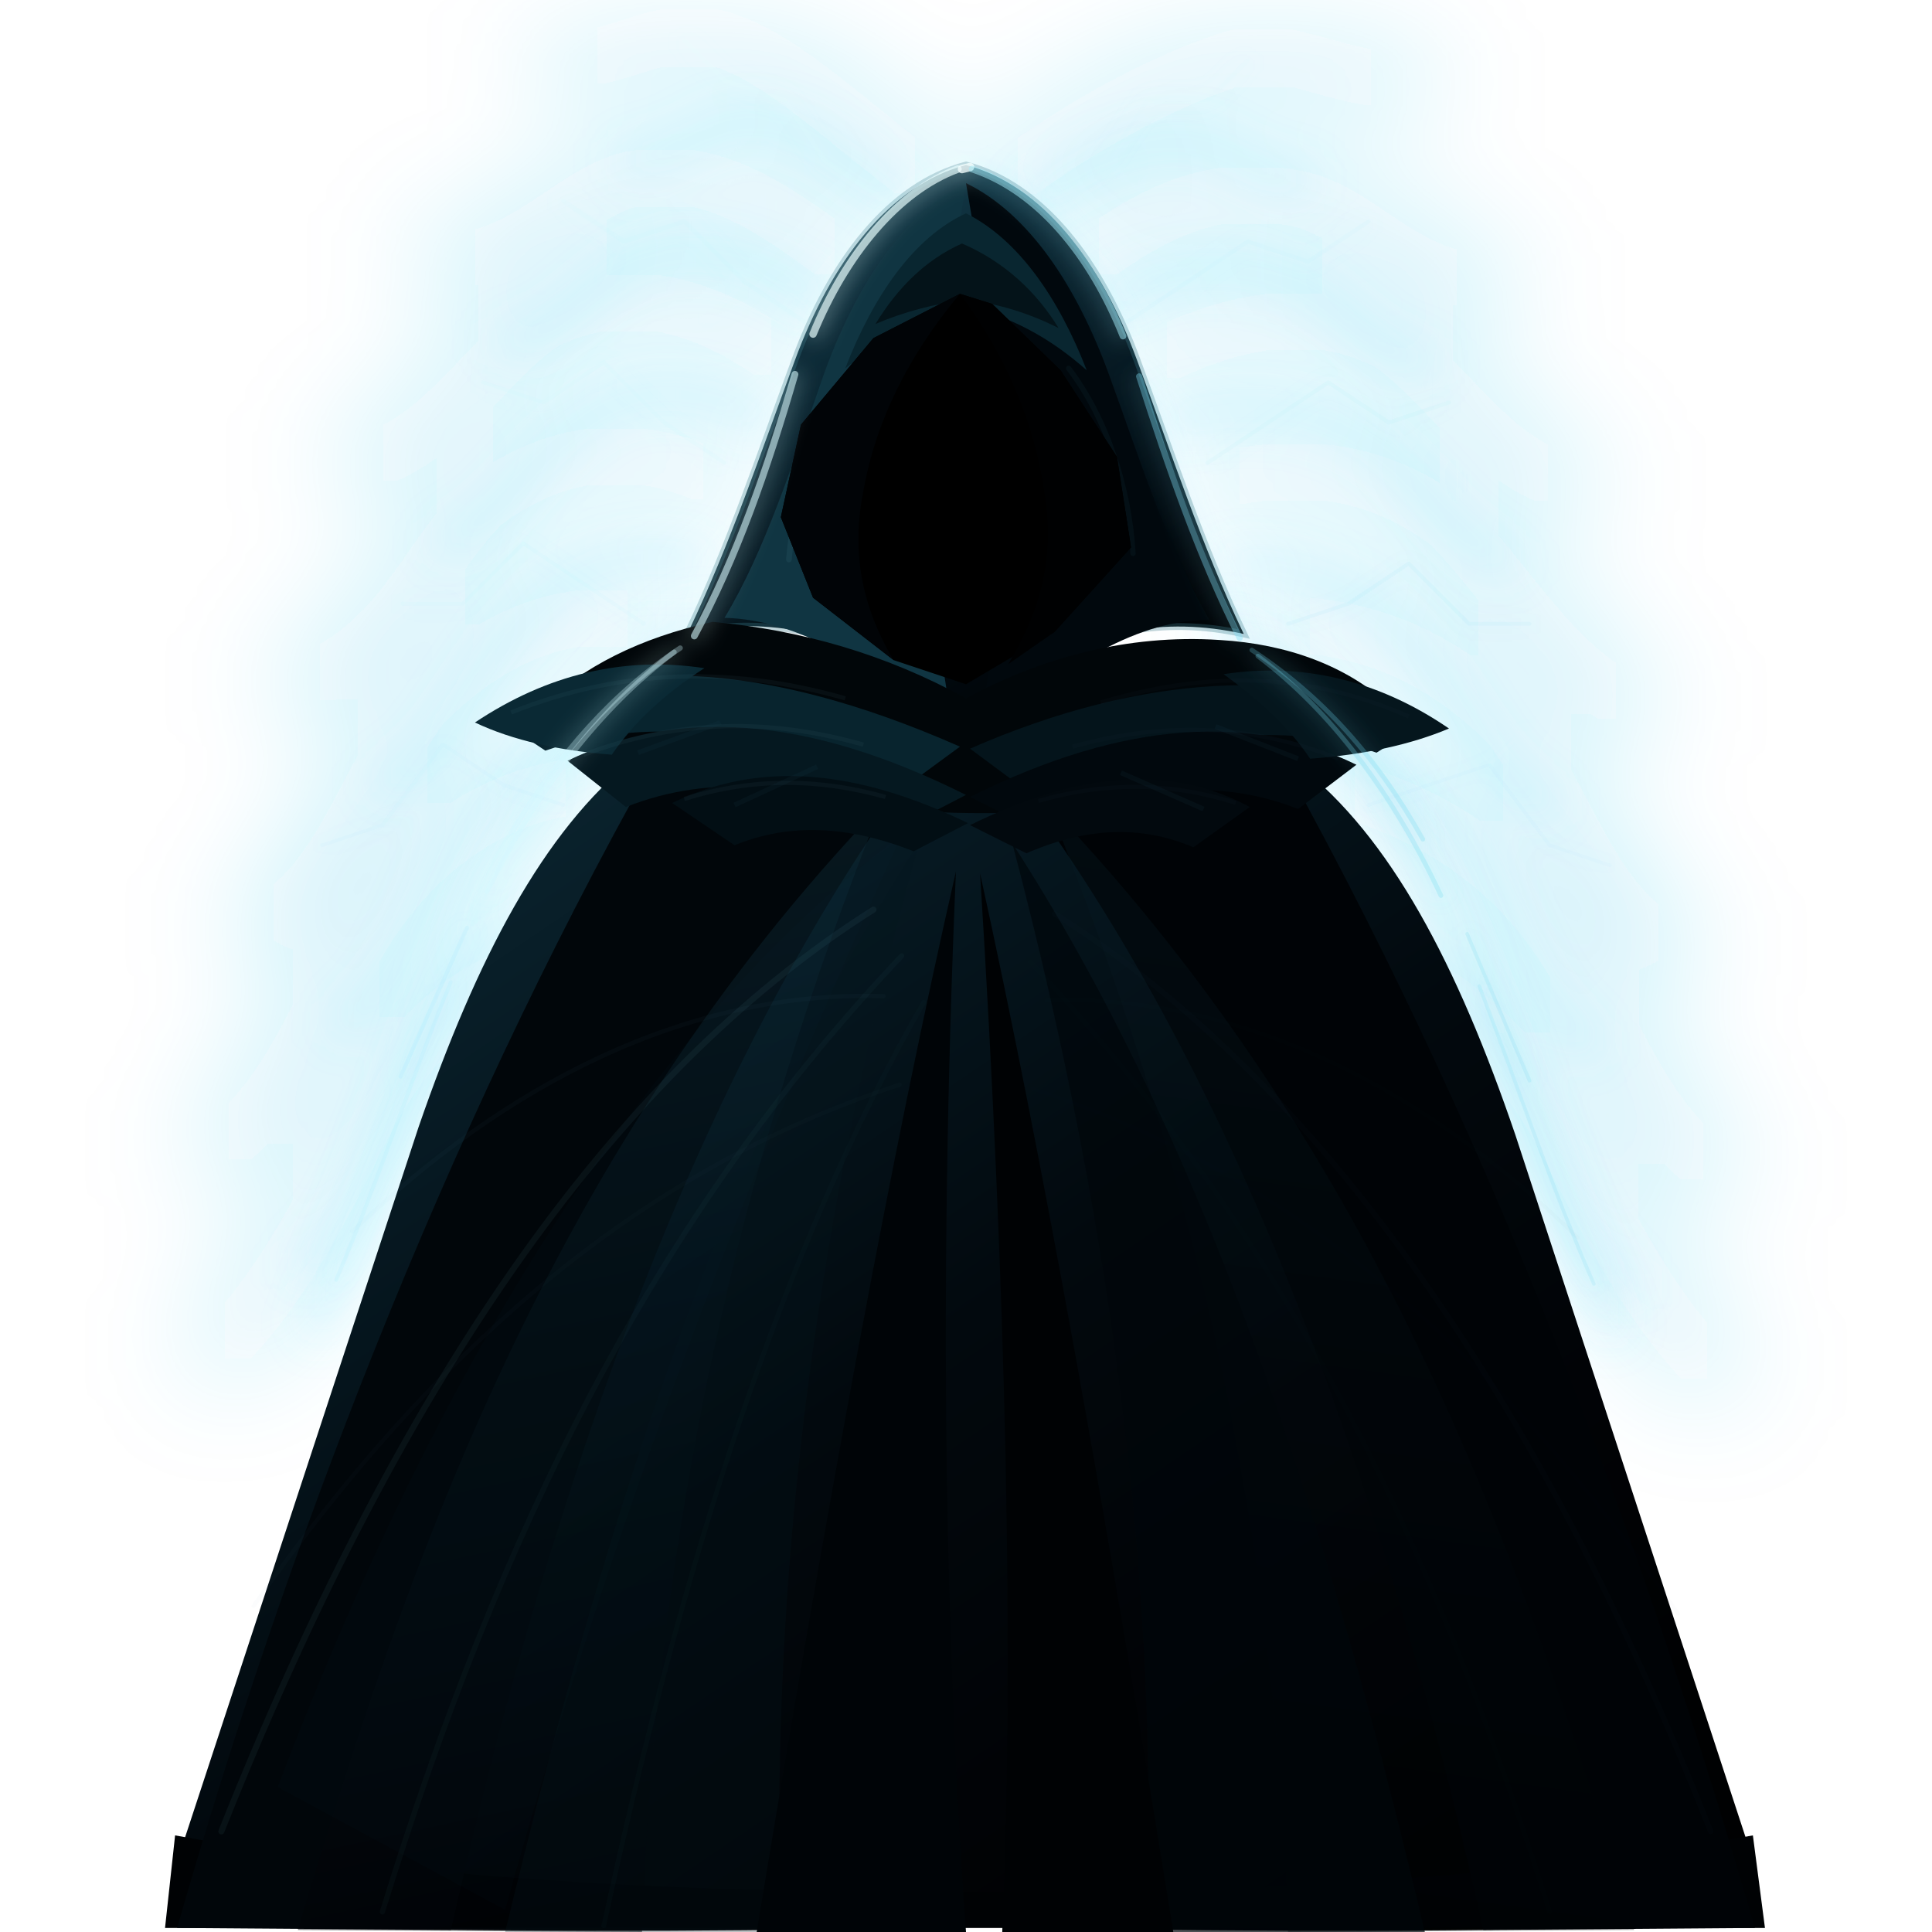
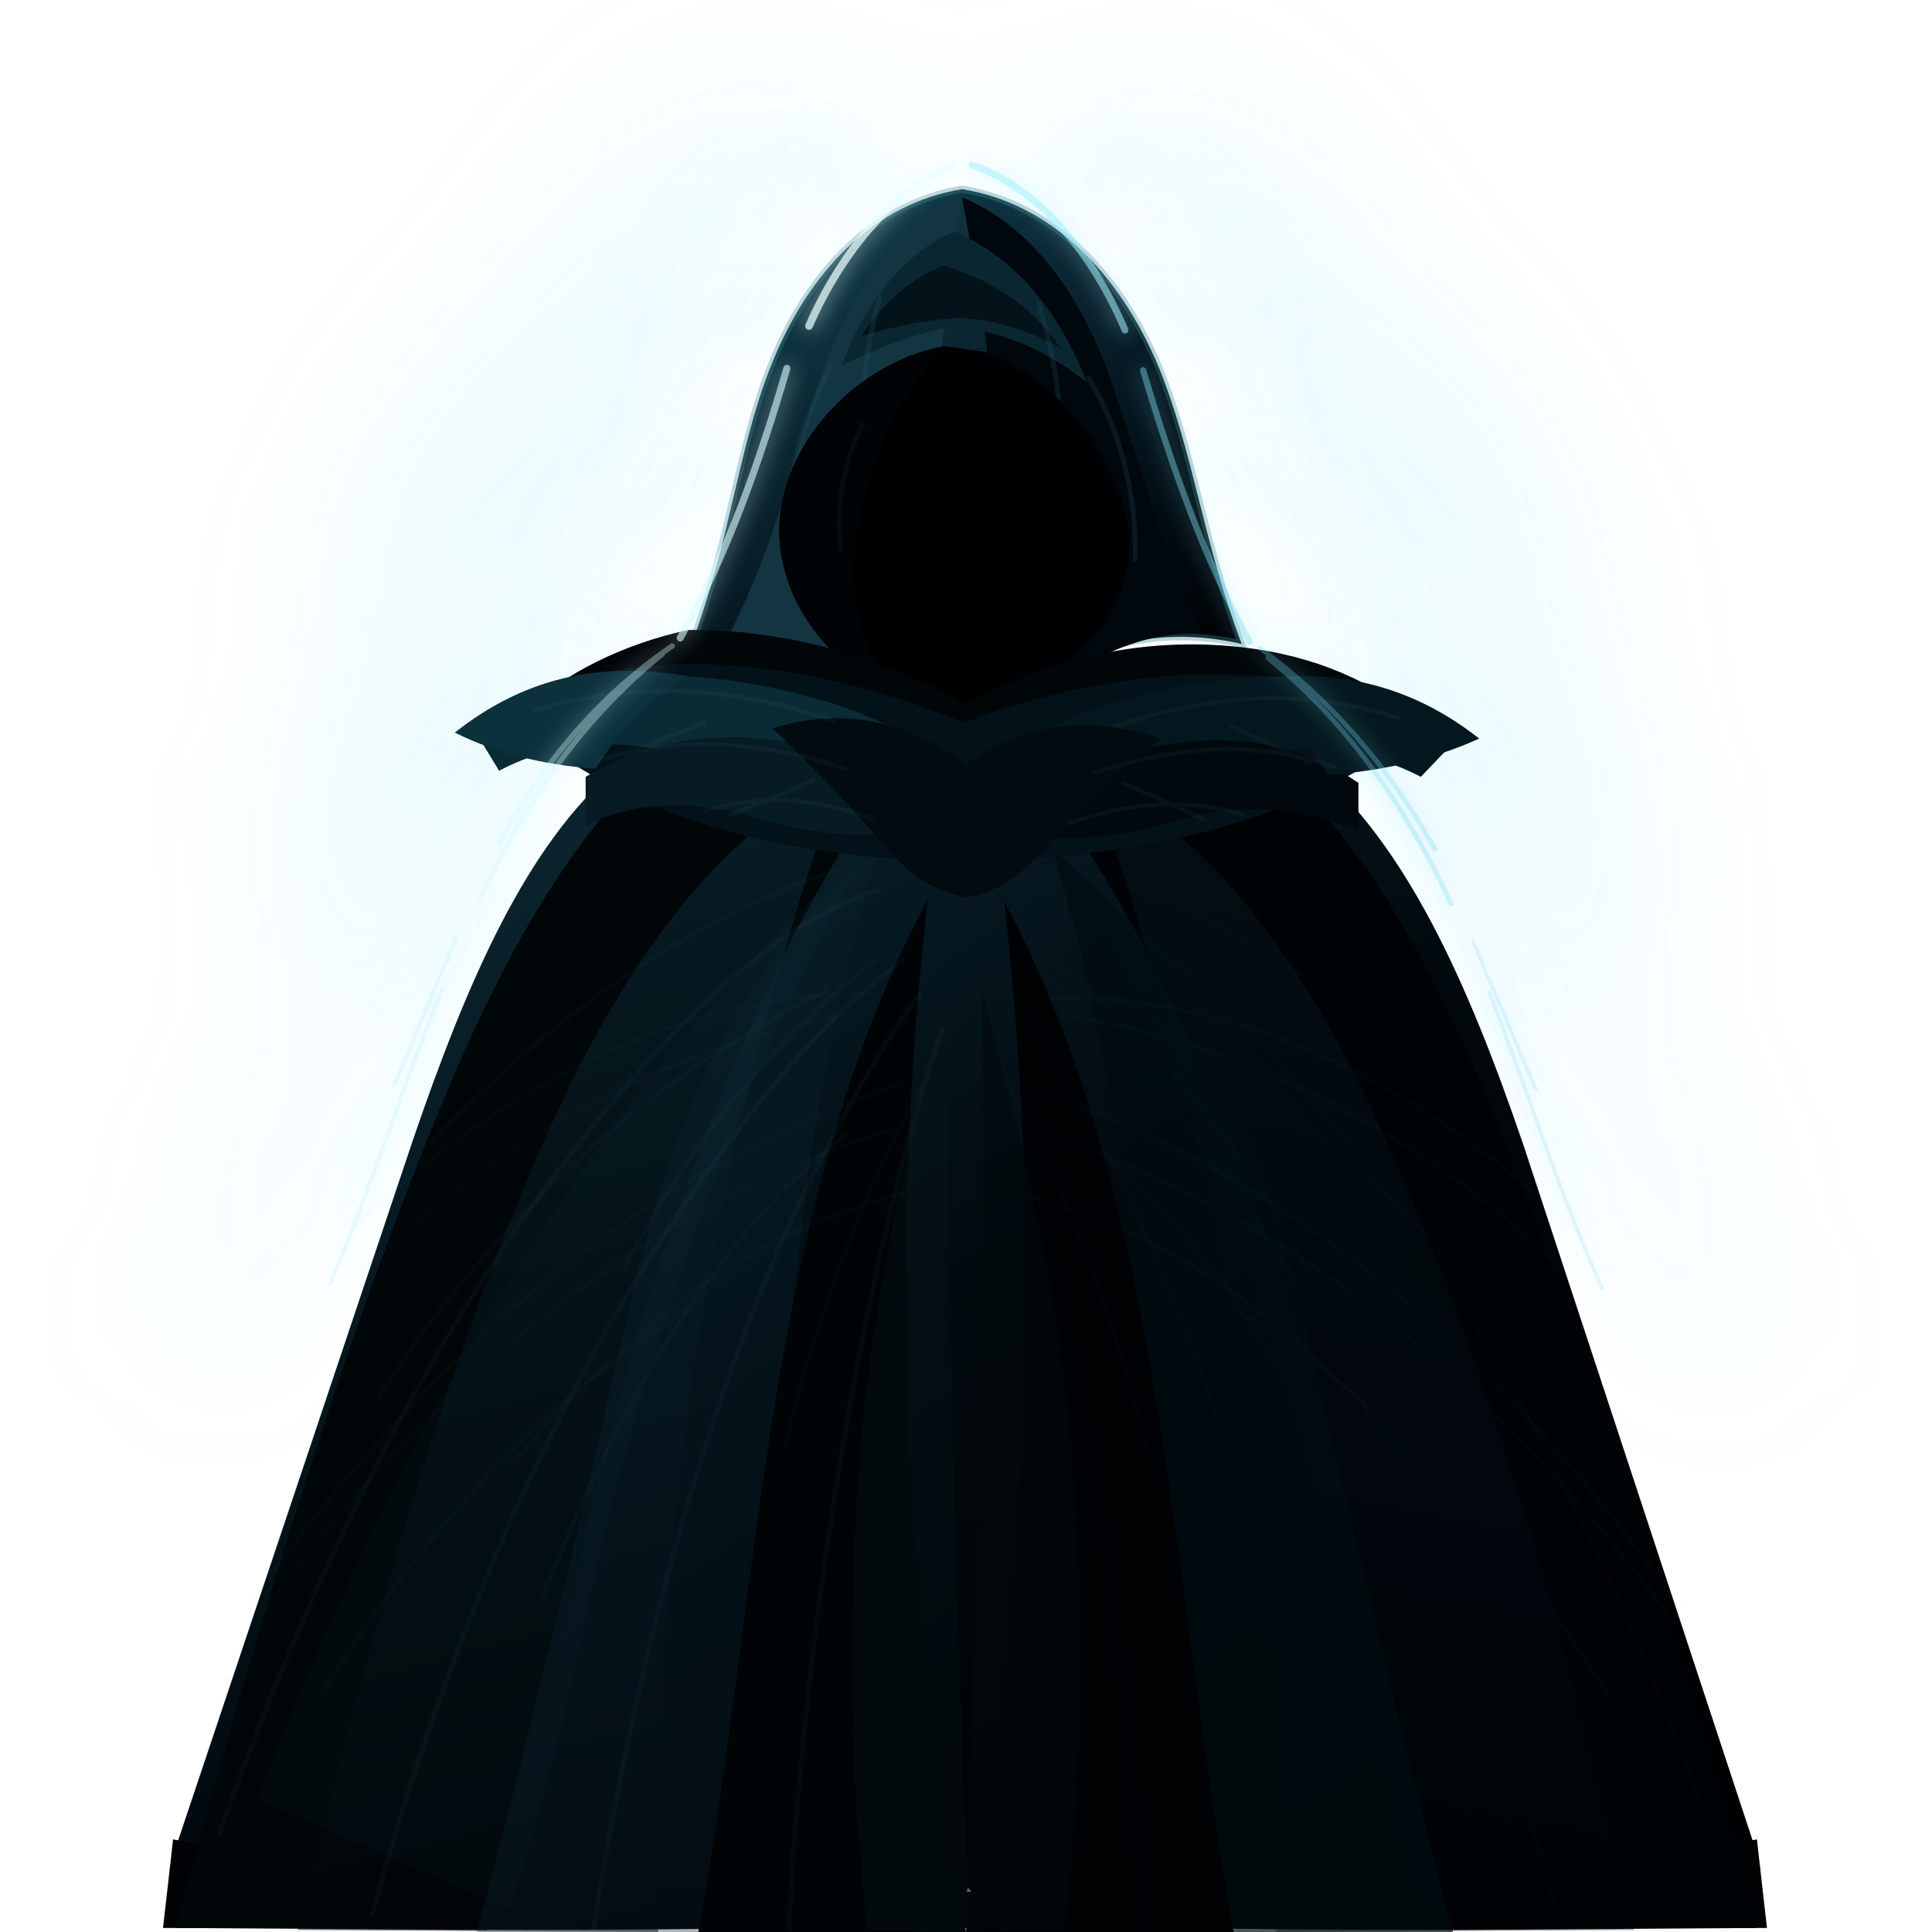
- <svg xmlns="http://www.w3.org/2000/svg" viewBox="0 0 96 96" role="img" aria-labelledby="t d" data-brand-vector-source="canonical-reference-v2-textile-reset-v14-5">
+ <svg xmlns="http://www.w3.org/2000/svg" viewBox="0 0 96 96" role="img" aria-labelledby="t d" data-brand-vector-source="canonical-reference-v2-crushed-depth-parallax-v15-0">
+   <style>
+   @media (hover:hover) and (pointer:fine){
+   svg [data-brand-atmosphere],svg [data-brand-energy],svg [data-brand-figure],svg [data-brand-folds],svg [data-brand-hood],svg [data-brand-hood-layers],svg [data-brand-face-void],svg [data-brand-face-depth],svg [data-brand-collar],svg [data-brand-rim-light],svg [data-brand-texture],svg [data-brand-seams]{transform-box:fill-box;transform-origin:center;transition-property:transform,opacity;transition-duration:720ms;transition-timing-function:cubic-bezier(.16,1,.3,1)}
+   svg:hover [data-brand-atmosphere]{transform:translate(-.8px,-.45px) scale(1.018)}
+   svg:hover [data-brand-energy]{transform:translate(1px,.55px) rotate(.18deg)}
+   svg:hover [data-brand-figure]{transform:translate(.15px,.08px)}
+   svg:hover [data-brand-folds]{transform:translate(.45px,.3px)}
+   svg:hover [data-brand-hood]{transform:translate(.55px,.34px)}
+   svg:hover [data-brand-hood-layers]{transform:translate(.8px,.48px)}
+   svg:hover [data-brand-face-void],svg:hover [data-brand-face-depth]{transform:translate(-.2px,-.12px)}
+   svg:hover [data-brand-collar]{transform:translate(.68px,.4px)}
+   svg:hover [data-brand-rim-light]{transform:translate(.95px,.58px)}
+   svg:hover [data-brand-texture],svg:hover [data-brand-seams]{transform:translate(.32px,.2px)}
+   }
+   @media (prefers-reduced-motion:reduce){svg *{transition:none!important;transform:none!important}}
+   </style>
  <defs>
-     <linearGradient id="cloak" x1="28" y1="36" x2="68" y2="95" gradientUnits="userSpaceOnUse">
-       <stop stop-color="#0b2530" />
-       <stop offset=".22" stop-color="#061821" />
-       <stop offset=".5" stop-color="#02090e" />
-       <stop offset=".78" stop-color="#010306" />
+     <linearGradient id="cloak" x1="27" y1="35" x2="69" y2="95" gradientUnits="userSpaceOnUse">
+       <stop stop-color="#0c2833" />
+       <stop offset=".2" stop-color="#071c25" />
+       <stop offset=".48" stop-color="#020a0f" />
+       <stop offset=".76" stop-color="#010306" />
      <stop offset="1" stop-color="#000102" />
    </linearGradient>
-     <linearGradient id="hood" x1="40" y1="8" x2="56" y2="35" gradientUnits="userSpaceOnUse">
-       <stop stop-color="#174454" />
-       <stop offset=".25" stop-color="#0d2c39" />
-       <stop offset=".55" stop-color="#061821" />
+     <linearGradient id="hood" x1="39" y1="8" x2="57" y2="36" gradientUnits="userSpaceOnUse">
+       <stop stop-color="#184858" />
+       <stop offset=".24" stop-color="#0d303d" />
+       <stop offset=".54" stop-color="#061923" />
      <stop offset=".82" stop-color="#01080d" />
      <stop offset="1" stop-color="#000204" />
    </linearGradient>
-     <linearGradient id="leftCloth" x1="22" y1="43" x2="33" y2="94" gradientUnits="userSpaceOnUse">
-       <stop stop-color="#0d2d39" />
-       <stop offset=".48" stop-color="#04131b" />
+     <linearGradient id="leftCloth" x1="20" y1="42" x2="34" y2="95" gradientUnits="userSpaceOnUse">
+       <stop stop-color="#103441" />
+       <stop offset=".42" stop-color="#061820" />
      <stop offset="1" stop-color="#010205" />
    </linearGradient>
-     <linearGradient id="rightCloth" x1="69" y1="43" x2="62" y2="94" gradientUnits="userSpaceOnUse">
-       <stop stop-color="#071d27" />
-       <stop offset=".5" stop-color="#020b10" />
+     <linearGradient id="rightCloth" x1="72" y1="42" x2="62" y2="95" gradientUnits="userSpaceOnUse">
+       <stop stop-color="#08212c" />
+       <stop offset=".48" stop-color="#020c12" />
      <stop offset="1" stop-color="#000204" />
    </linearGradient>
    <filter id="mist" x="-180%" y="-180%" width="460%" height="460%">
-       <feGaussianBlur stdDeviation="2.9" />
+       <feGaussianBlur stdDeviation="4.2" />
    </filter>
    <filter id="mist2" x="-150%" y="-150%" width="400%" height="400%">
-       <feGaussianBlur stdDeviation="1.15" />
+       <feGaussianBlur stdDeviation="1.2" />
    </filter>
    <filter id="glow" x="-180%" y="-180%" width="460%" height="460%">
-       <feGaussianBlur stdDeviation=".55" result="b" />
+       <feGaussianBlur stdDeviation=".52" result="b" />
      <feMerge>
        <feMergeNode in="b" />
        <feMergeNode in="SourceGraphic" />
      </feMerge>
    </filter>
  </defs>
-   <g data-brand-atmosphere="" aria-hidden="true" fill="none" stroke-linecap="round" stroke-linejoin="round">
-     <g filter="url(#mist)" stroke="#24bfe9" stroke-opacity=".27" stroke-width="2.7">
-       <path d="M46 9C42 6 39 3 36 2C33 1 31 3 28 3" />
-       <path d="M42 13C38 10 35 8 31 9C28 10 26 13 22 13" />
-       <path d="M39 18C35 15 31 14 27 16C24 18 22 22 18 23" />
-       <path d="M36 24C32 22 28 22 24 25C21 28 20 32 15 34" />
-       <path d="M33 31C29 30 25 31 21 35C18 39 17 44 13 46" />
-       <path d="M30 39C26 39 22 41 19 45C16 49 15 54 11 57" />
-       <path d="M27 48C23 49 20 52 18 56C16 60 14 64 11 67" />
-       <path d="M50 9C54 6 58 4 61 3C64 2 66 4 70 4" />
-       <path d="M54 13C58 10 61 9 65 10C68 11 70 14 74 14" />
-       <path d="M57 18C61 16 65 15 69 17C72 19 74 23 78 24" />
-       <path d="M60 24C64 23 68 23 72 26C75 29 77 33 81 35" />
-       <path d="M63 31C67 31 71 32 75 36C78 40 79 45 83 47" />
-       <path d="M66 39C70 40 74 42 77 46C80 50 81 55 85 58" />
-       <path d="M69 48C73 50 76 53 78 57C80 61 82 65 85 68" />
+   <g data-brand-atmosphere="" data-brand-depth="far" aria-hidden="true" fill="none" stroke-linecap="round" stroke-linejoin="round">
+     <g filter="url(#mist)" stroke="#27c8ef" stroke-opacity=".12" stroke-width="2.1">
+       <path d="M45 9C40.3 5.4 35.8 5.2 32.4 8.2C29.3 11 30 14.4 25.7 17.4C21.8 20.1 21 24 18.4 27.7 M40.6 14.3C35.6 11.7 30.7 13.4 28.5 18C26.2 22.7 21.8 24.4 19.6 29.6C17.7 34.1 19.6 37.1 15.4 41.4 M36.9 22.4C31.8 20.6 26.8 23.8 24.7 29.3C22.7 34.5 18.8 37.2 17.7 42.8C16.7 47.8 18.2 51.2 13.8 56.7 M32.7 33.1C27.8 32.5 23.3 36.1 21.4 41.6C19.6 47 16 50.8 14.5 57.2C13.7 60.6 12.2 63.7 9.8 66.2 M50.8 8.8C55.1 5.3 59.5 5.8 62.8 8.7C65.7 11.3 65.1 14.8 69.5 17.8C73.2 20.4 74.2 24.4 76.7 28.1 M55.3 14C60.1 11.5 65.3 13.2 67.4 17.8C69.6 22.5 74 24.7 76 29.8C77.9 34.4 76 37.4 80.3 41.8 M59.1 22.2C64.1 20.7 69.2 23.9 71.3 29.5C73.2 34.7 77.3 37.4 78.3 43C79.3 48 77.8 51.5 82.3 57 M63.2 33.2C68.1 32.7 72.7 36.3 74.6 41.8C76.4 47.2 80 51 81.6 57.4C82.4 60.8 83.9 63.9 86.2 66.4" />
    </g>
-     <g filter="url(#mist2)" stroke="#6de1ff" stroke-opacity=".34" stroke-width=".72">
-       <path d="M45 10C42 8 40 6 37 6C35 6 34 8 31 8" />
-       <path d="M41 15C38 13 35 12 32 13C29 14 28 17 25 17" />
-       <path d="M38 21C35 19 31 19 29 21C26 23 25 26 22 27" />
-       <path d="M35 28C32 27 28 28 26 31C23 34 22 38 19 39" />
-       <path d="M32 36C29 36 25 38 23 41C21 45 20 49 17 51" />
-       <path d="M29 45C26 46 23 49 21 52C19 56 18 61 15 63" />
-       <path d="M51 10C54 8 56 7 59 7C61 7 62 9 65 9" />
-       <path d="M55 15C58 13 61 13 64 14C67 15 68 18 71 18" />
-       <path d="M58 21C61 20 65 20 68 22C71 24 72 27 75 28" />
-       <path d="M61 28C64 28 68 29 70 32C73 35 74 39 77 40" />
-       <path d="M64 36C67 37 71 39 73 42C75 46 76 50 79 52" />
-       <path d="M67 45C70 47 73 50 75 53C77 57 78 62 81 64" />
+     <g filter="url(#mist2)" stroke="#75e5ff" stroke-opacity=".2" stroke-width=".48">
+       <path d="M44.2 9.8C40.7 7.4 37.5 7.5 35.1 9.7C32.9 11.7 32.8 14.5 29.6 16.5 M40.1 15.8C36.3 14.3 33 16.1 31.3 19.5C29.8 22.5 27.1 24.3 24.8 27 M36.6 23.8C33 23.2 29.7 25.6 28 29.2C26.3 32.9 23.7 35.4 21.8 39.1 M33.1 32.7C29.6 32.7 26.6 35.4 24.9 39.3C23.4 42.8 21.1 45.6 19.6 49.4 M29.8 42.3C26.7 43 24.2 45.9 22.8 49.5C21.5 53 19.7 56 17.6 59.1 M51.5 9.7C54.9 7.3 58.1 7.6 60.5 9.8C62.7 11.8 62.8 14.7 66 16.7 M55.7 15.7C59.4 14.2 62.8 16 64.4 19.4C66 22.5 68.7 24.4 71 27.1 M59.2 23.7C62.8 23.1 66.1 25.5 67.8 29.1C69.5 32.8 72.1 35.3 74 39 M62.7 32.6C66.2 32.6 69.2 35.3 70.9 39.2C72.4 42.7 74.7 45.5 76.2 49.3 M66 42.2C69.1 42.9 71.6 45.8 73 49.4C74.3 52.9 76.1 55.9 78.2 59" />
    </g>
-     <g filter="url(#mist2)" fill="none" stroke-linecap="round">
-       <path d="M35 30.8C30.8 33.7 27.3 38 24.6 43.7C21.6 49.8 19.4 57.7 15.8 65.9" stroke="#72e3ff" stroke-opacity=".26" stroke-width="1.15" />
-       <path d="M32.8 34.8C29.4 37.6 26.6 41.8 24.4 46.7C22.2 51.7 20.3 57.8 17.8 63.5" stroke="#d4faff" stroke-opacity=".12" stroke-width=".5" />
-       <path d="M61 31C65.2 33.9 68.6 38.2 71.3 43.9C74.1 50 76.4 57.8 80.1 66" stroke="#54d4f4" stroke-opacity=".22" stroke-width="1.05" />
-       <path d="M63.2 35C66.5 37.8 69.4 42 71.5 46.9C73.8 52 75.7 58 78.2 63.8" stroke="#b9f3ff" stroke-opacity=".09" stroke-width=".45" />
-     </g>
-     <g filter="url(#glow)" stroke-linecap="round">
-       <path d="M44 10L41 8L39 5L36 4L34 2" stroke="#e4fdff" stroke-opacity="0.104" stroke-width=".22" />
-       <path d="M40 16L37 14L34 11L31 12L28 10" stroke="#c8f7ff" stroke-opacity="0.094" stroke-width=".22" />
-       <path d="M36 23L33 21L30 18L27 20L24 19" stroke="#a8efff" stroke-opacity="0.078" stroke-width=".2" />
-       <path d="M32 31L29 29L26 27L23 30L20 30" stroke="#8de7ff" stroke-opacity="0.062" stroke-width=".19" />
-       <path d="M28 40L25 39L22 37L19 41L16 42" stroke="#70daf7" stroke-opacity="0.045" stroke-width=".18" />
-       <path d="M52 10L55 8L57 5L60 5L62 3" stroke="#d6faff" stroke-opacity="0.091" stroke-width=".21" />
-       <path d="M56 16L59 14L62 12L65 13L68 11" stroke="#aeeeff" stroke-opacity="0.087" stroke-width=".21" />
-       <path d="M60 23L63 21L66 19L69 21L72 20" stroke="#8be2fa" stroke-opacity="0.071" stroke-width=".2" />
-       <path d="M64 31L67 30L70 28L73 31L76 31" stroke="#67d4ef" stroke-opacity="0.055" stroke-width=".19" />
-       <path d="M68 40L71 39L74 38L77 42L80 43" stroke="#4fc5e8" stroke-opacity="0.039" stroke-width=".17" />
-       <path d="M37 14L35 16M31 12L30 14M26 27L24 25M59 14L60 16M69 21L71 23M74 38L76 36" stroke="#e7fdff" stroke-opacity="0.036" stroke-width=".16" />
+     <g filter="url(#glow)" stroke="#dffcff" stroke-opacity=".08" stroke-width=".16">
+       <path d="M44.4 9.2L42.2 6.7L40.4 6.2L38.8 3.6 M40.4 15L38.2 12.9L35.9 13.2L34.3 10.7 M36.8 22.5L34.5 20.8L32.1 21.6L30.1 19.7 M33.2 31.1L31 29.8L28.8 31.5L26.3 30.8 M29.8 40.8L27.7 40L25.8 42.5L23.3 42.8 M26.7 50L24.8 50.4L23.2 53.2L20.9 54.1 M51.5 9L53.8 6.5L55.6 6L57.2 3.4 M55.5 14.8L57.7 12.7L60 13L61.6 10.5 M59.1 22.3L61.4 20.6L63.8 21.4L65.8 19.5 M62.7 30.9L64.9 29.6L67.1 31.3L69.6 30.6 M66.1 40.6L68.2 39.8L70.1 42.3L72.6 42.6 M69.2 49.8L71.1 50.2L72.7 53L75 53.9 M39.1 12.8L36.9 10.7M31.8 21.3L29.4 23.4M26.4 38.7L23.9 36.9M56.8 12.6L59 10.5M64.1 21.1L66.5 23.2M69.5 38.5L72 36.7" />
    </g>
  </g>
-   <g data-brand-energy="" aria-hidden="true" />
-   <g data-brand-figure="">
-     <path data-brand-cloak="" d="M48 32.2C41.9 32.1 36.1 34 31.5 37.7C27 41.3 23.7 47.6 20.8 56L8.8 92.5C8.2 94.6 9.6 95.6 12.5 95.7C24 96 35.5 96 43.7 95.8C46.4 95.7 47.7 95 48.1 94C48.8 95 50.2 95.7 53.1 95.8C61.7 96 73.2 96 83.7 95.7C86.3 95.5 87.7 94.5 87.1 92.4L75.3 56.4C72.4 47.9 69.1 41.6 64.5 38C59.9 34.3 54.1 32.3 48 32.2Z" fill="url(#cloak)" />
-     <path d="M8.7 91.2C20.2 93.3 33.5 94.1 48.1 94C62.4 94.1 75.5 93.3 87.1 91.2L87.7 95.8H8.2Z" fill="#000204" />
-     <g data-brand-folds="">
-       <path d="M8.8 95.8C14.1 77.3 21.9 56.7 32.4 38C35.5 34.9 39.5 35.3 44.4 39.9C35 53.4 27.8 72.1 22.4 95.9Z" fill="#01060a" />
-       <path d="M14.8 95.9C20.2 77.7 27.4 57.1 43.8 40C36.7 57.8 32.6 76 31.9 96Z" fill="url(#leftCloth)" opacity=".47" />
-       <path d="M25.1 96C30.4 74.1 36.4 56.1 45.7 41.8C40.1 62 38.3 79.7 38.8 96Z" fill="#061720" fill-opacity=".28" />
-       <path d="M37.6 96C41.1 74.7 44.3 57.3 47.5 43.3C46.6 64.4 47 82.1 48 96Z" fill="#000407" />
-       <path d="M87.2 95.8C82 77.8 74.6 57.5 64 38.3C60.8 35.2 56.8 35.5 51.4 40.1C60.9 53.3 68.4 71.9 73.7 95.9Z" fill="#000306" />
-       <path d="M81.2 95.9C75.8 77.9 68.7 57.4 52.1 40C59.2 57.6 63.4 75.9 64 96Z" fill="url(#rightCloth)" opacity=".31" />
-       <path d="M70.8 96C65.7 74.4 59.6 56.3 50.3 41.9C55.6 62 57.5 79.7 57 96Z" fill="#00070b" fill-opacity=".7" />
-       <path d="M58.3 96C54.9 74.9 51.8 57.5 48.7 43.4C50 64.3 50.4 82.1 49.8 96Z" fill="#000204" />
-       <path d="M13.8 88.8C22.5 65.9 33.2 50.2 44.8 41.5C37.1 58.3 30.4 75.7 25.1 94.9Z" fill="#1a4b59" fill-opacity=".035" />
-       <path d="M82.2 89.1C74.3 67.7 63.8 51.8 51.1 41.7C60 57.7 66.9 75.1 71.8 94.9Z" fill="#0a2b35" fill-opacity=".018" />
+   <g data-brand-energy="" data-brand-depth="near-light" aria-hidden="true" fill="none" stroke-linecap="round" stroke-linejoin="round" filter="url(#glow)" stroke="#ecfeff" stroke-opacity=".08" stroke-width=".14">
+     <path d="M43.6 8.3L41.7 5.9L40.2 5.3L38.8 2.8 M39.8 14.1L37.8 12.2L35.9 12.5L34.2 10.3 M36.1 21.4L34.1 19.8L32 20.5L30.1 18.9 M32.8 29.5L30.7 28.3L28.9 30L26.6 29.4 M29.4 38.8L27.6 38L25.8 40.3L23.6 40.6 M26.5 47.7L24.9 48L23.4 50.6L21.4 51.4 M52.3 8.2L54.2 5.8L55.7 5.2L57.1 2.7 M56.1 14L58.1 12.1L60 12.4L61.7 10.2 M59.8 21.3L61.8 19.7L63.9 20.4L65.8 18.8 M63.1 29.4L65.2 28.2L67 29.9L69.3 29.3 M66.5 38.7L68.3 37.9L70.1 40.2L72.3 40.5 M69.4 47.6L71 47.9L72.5 50.5L74.5 51.3 M38.1 11.5L35.9 9.5M31.1 20.1L28.9 22M25.9 37.7L23.8 35.8M57.8 11.4L60 9.4M64.8 20L67 21.9M70 37.6L72.1 35.7" />
+   </g>
+   <g data-brand-figure="" data-brand-depth="base">
+     <path data-brand-cloak="" d="M48 32.1C41.4 31.9 35.4 34.1 30.6 38.2C26.2 42 23.3 48.5 20.5 56.7L8.6 92.2C7.9 94.5 9.5 95.6 12.8 95.7C24.1 96 35.2 95.9 43.5 95.7C46.2 95.6 47.6 94.9 48.1 93.8C48.9 94.9 50.4 95.6 53.4 95.7C62 95.9 73.2 96 83.5 95.7C86.5 95.5 88 94.4 87.3 92.1L75.7 56.9C72.9 48.7 69.9 42.1 65.3 38.1C60.5 34 54.6 32 48 32.1Z" fill="url(#cloak)" />
+     <path d="M8.6 91.4C20.2 93.4 33.4 94.2 48.1 94C62.5 94.2 75.5 93.4 87.3 91.4L87.8 95.8H8.1Z" fill="#000204" />
+     <g data-brand-folds="" data-brand-depth="mid">
+       <path d="M8.7 95.8C12.1 83.4 16.4 68.2 22.1 54.5C25.7 45.9 29.4 40.2 33.8 36.8C37.3 34.2 40.6 35.5 43.5 39.6C37.5 48.4 32.6 61.5 29.4 74.8C27.6 82.3 25.8 89.5 24.2 95.9Z" fill="#010609" />
+       <path d="M14.8 95.9C18.2 82.2 21.7 68.6 27.3 56.1C31.2 47.4 36 41.2 41.9 38.4C38.2 48.4 35.9 58.4 34.4 68.5C33.1 77.5 32.5 86.8 32.7 96Z" fill="url(#leftCloth)" opacity=".52" />
+       <path d="M23.7 96C27 83.7 29.2 73.8 31.4 64.4C33.7 54.5 37.2 47.5 43.7 42C40.2 53.9 38.8 65.7 39.2 76.8C39.5 84.4 39.2 91.1 38.6 96Z" fill="#08212b" opacity=".34" />
+       <path d="M34.7 96C36.3 87.2 37.1 78.2 38.6 69.2C40.2 59.6 42.4 51.6 46.1 44.7C44.5 58.8 44.8 72 46.1 83.6C46.7 88.7 47.4 92.8 48 96Z" fill="#000407" />
+       <path d="M43.1 95.9C42.2 88.2 42.1 80.5 42.7 72.7C43.3 64.5 45.1 56.7 47.2 49.2C47 63.9 47.5 79.1 48.1 93.8L48.1 96Z" fill="#06141b" opacity=".34" />
+       <path d="M87.3 95.8C83.9 83.7 79.8 69 74 54.8C70.4 46.1 66.5 40.2 62 36.9C58.7 34.5 55.5 35.7 52.5 39.9C58.8 48.9 63.8 61.8 66.9 75C68.8 82.7 70.5 89.7 72 95.9Z" fill="#000306" />
+       <path d="M81.2 95.9C77.9 82.3 74.5 68.8 68.7 56.3C64.8 47.6 60 41.4 54.1 38.5C57.8 48.5 60.2 58.6 61.7 68.7C63 77.7 63.6 86.9 63.4 96Z" fill="url(#rightCloth)" opacity=".37" />
+       <path d="M72.2 96C69 83.8 66.8 74 64.6 64.6C62.3 54.7 58.8 47.7 52.3 42.2C55.8 54.1 57.2 65.9 56.8 77C56.5 84.6 56.8 91.2 57.4 96Z" fill="#000b10" opacity=".7" />
+       <path d="M61.3 96C59.7 87.3 58.9 78.3 57.4 69.3C55.8 59.7 53.6 51.7 49.9 44.8C51.5 58.9 51.2 72.1 49.9 83.7C49.3 88.8 48.6 92.9 48 96Z" fill="#000204" />
+       <path d="M52.9 95.9C53.8 88.3 53.9 80.6 53.3 72.8C52.7 64.6 50.9 56.8 48.8 49.3C49 64 48.5 79.2 48 93.8L48 96Z" fill="#02080c" opacity=".59" />
+       <path d="M12.8 89.4C18.6 74.4 27.4 56.2 43.2 42C36.9 53.4 32.2 66 29.1 80.4C27.9 86.1 26.6 91 25.3 94.9Z" fill="#1f5360" opacity=".05" />
+       <path d="M83.2 89.6C77.5 74.7 68.6 56.5 52.8 42.2C59.1 53.6 63.8 66.2 66.9 80.6C68.1 86.3 69.4 91.2 70.7 95Z" fill="#0d3440" opacity=".028" />
+       <path d="M21.4 56.8C27.7 50.2 34.4 45.6 41.7 43.2M18.8 69.4C25.1 59.8 32.7 53.3 41.1 49.2M31 63C34.3 56.8 38.4 51.6 43.5 47.7M27 79.3C31 69 35.9 61.2 42 56.4" fill="none" stroke="#6aa8b3" stroke-opacity=".032" stroke-width=".21" stroke-linecap="round" />
+       <path d="M74.6 57C68.4 50.4 61.7 45.8 54.3 43.4M77.2 69.6C70.9 60 63.3 53.5 54.9 49.4M65 63.2C61.7 57 57.6 51.8 52.5 47.9M69 79.5C65 69.2 60.1 61.4 54 56.6" fill="none" stroke="#315e69" stroke-opacity=".024" stroke-width=".19" stroke-linecap="round" />
+       <path d="M39 71.8C40.8 64.7 43.1 58.8 45.8 54M57 72C55.2 64.9 52.9 59 50.2 54.2M16.1 84C21.2 75.8 27.4 69.2 34.4 65M79.9 84.2C74.8 76 68.6 69.4 61.6 65.2" fill="none" stroke="#5b909a" stroke-opacity=".022" stroke-width=".19" stroke-linecap="round" />
    </g>
-     <path data-brand-hood="" d="M48 8.2C44.2 9.2 41.3 13 39.5 17.9C37.8 22.5 36.3 27 34.2 31.4C38.2 30.6 42.1 31.5 45.6 33.7C46.7 34.4 47.5 35.2 48.1 36C48.9 35 49.8 34.2 51 33.4C54.1 31.4 57.8 30.6 61.8 31.5C59.7 27.1 58.2 22.5 56.5 17.9C54.7 13 51.8 9.2 48 8.2Z" fill="url(#hood)" stroke="#397887" stroke-opacity=".32" stroke-width=".34" />
-     <g data-brand-hood-layers="">
-       <path d="M48 9.1C44.9 10.6 42.5 14.2 40.9 18.7C39.4 23 38 27.4 36 30.7C39.6 30.8 43.3 32.9 47.5 36.8C46 29.6 46.2 23.5 46.8 17.9C47.2 14.2 47.7 10.9 48 9.1Z" fill="#103542" />
-       <path d="M48 9.1C51.1 10.6 53.5 14.2 55.1 18.6C56.7 23 58.1 27.4 60.1 30.8C56.7 30.8 53.1 32.8 48.5 36.9C50 29.7 49.9 23.6 49.3 17.9C48.9 14.2 48.3 10.9 48 9.1Z" fill="#01080d" />
-       <path d="M48 10.6C45.4 11.8 43.4 14.7 42 18.3C43.8 16.9 45.8 15.8 47.9 15.2C50.2 15.7 52.2 16.8 54 18.4C52.6 14.8 50.6 11.9 48 10.6Z" fill="#092630" />
-       <path d="M47.8 12.1C46 12.9 44.6 14.3 43.5 16.1C44.9 15.5 46.4 15.1 48 14.9C49.7 15.1 51.2 15.6 52.6 16.3C51.5 14.5 49.9 13 47.8 12.1Z" fill="#041319" />
-       <path d="M42.8 18.1C40.8 20.7 39.5 24.3 39.2 27.8" fill="none" stroke="#285866" stroke-opacity=".3" stroke-width=".28" stroke-linecap="round" />
-       <path d="M53.1 18.3C55 20.8 56.1 24.2 56.3 27.5" fill="none" stroke="#12323e" stroke-opacity=".2" stroke-width=".26" stroke-linecap="round" />
+     <path data-brand-hood="" data-brand-depth="mid" d="M47.8 9.4C43.5 10.1 40.2 13.4 38.3 18.2C36.7 22.2 36.3 26.8 34.4 31.9C38 31.2 41.5 31.9 44.4 33.5C46.1 34.4 47.3 35.5 48 36.7C49 35.3 50.4 34.2 52.2 33.3C55.1 31.8 58.3 31.2 61.7 32C59.8 27 59.3 22.5 57.6 18.3C55.6 13.5 52.2 10.1 47.8 9.4Z" fill="url(#hood)" stroke="#3f8493" stroke-opacity=".34" stroke-width=".35" />
+     <g data-brand-hood-layers="" data-brand-depth="near">
+       <path d="M47.8 9.8C44.6 11.2 42.2 14.5 40.8 18.7C39.5 22.6 38.5 27.1 36.3 31.4C39.5 31.4 42.8 32.9 47.5 36.9C45.9 30.6 45.9 24.5 46.6 19C47 15.1 47.5 11.6 47.8 9.8Z" fill="#123541" />
+       <path d="M47.8 9.8C51.2 11.2 53.7 14.6 55.2 18.9C56.6 22.9 57.7 27.2 59.8 31.5C56.6 31.3 53.3 32.8 48.6 37C50.1 30.4 50 24.4 49.2 18.8C48.8 14.9 48.1 11.5 47.8 9.8Z" fill="#01080d" />
+       <path d="M47.4 11.5C44.9 12.6 43 15 41.8 18.2C43.5 17.3 45.4 16.6 47.4 16.2C49.9 16.5 52 17.4 54 19C52.7 15.6 50.5 12.8 47.4 11.5Z" fill="#0a2731" />
+       <path d="M46.9 13.2C45.3 13.8 43.9 15 42.8 16.7C44.5 16.2 46 15.9 47.6 15.8C49.5 15.9 51.1 16.4 52.7 17.3C51.5 15.5 49.6 14 46.9 13.2Z" fill="#041319" />
+       <path d="M41.3 18.2C39.7 21.1 38.9 24.6 38.9 28M54.1 18.8C55.7 21.4 56.5 24.7 56.4 27.8M43.7 14.8C42.8 18.1 42.6 21.3 43 24.3M51.6 15.1C52.6 18.2 52.9 21.4 52.6 24.1" fill="none" stroke="#2b6271" stroke-opacity=".2" stroke-width=".24" stroke-linecap="round" />
    </g>
-     <path data-brand-face-void="" d="M47.7 14.6L43.4 16.8L39.8 21.1L38.8 25.7L40.4 29.7L44.4 32.8L48 34L52.4 31.4L56.2 27.2L55.5 22.7L52.7 18.4L49.3 15.1Z" fill="#000" />
-     <g data-brand-face-depth="">
-       <path d="M47.7 14.6L43.4 16.8L39.8 21.1L38.8 25.7L40.4 29.7L44.4 32.8C42.8 30.1 42.3 27.4 42.9 24.4C43.5 21 45.1 17.7 47.7 14.6Z" fill="#010407" />
-       <path d="M47.7 14.6L49.3 15.1L52.7 18.4L55.5 22.7L56.2 27.2L52.4 31.4L50.1 33C51.8 30.2 52.4 27.5 51.9 24.5C51.4 21 50 17.7 47.7 14.6Z" fill="#000102" />
+     <path data-brand-face-void="" data-brand-depth="deep" d="M46.9 17.2C44.3 17.7 41.9 19.3 40.3 21.6C38.8 23.8 38.3 26.3 39.1 28.7C39.8 31 41.7 33.2 44.4 34.6L48.1 35.7C50.8 34.9 53.2 33.2 54.8 31C56.3 28.9 56.5 26.5 55.5 24.2C54.4 21.6 52.2 18.7 49 17.5Z" fill="#000" />
+     <g data-brand-face-depth="" data-brand-depth="deep">
+       <path d="M46.9 17.2C44.3 17.7 41.9 19.3 40.3 21.6C38.8 23.8 38.3 26.3 39.1 28.7C39.8 31 41.7 33.2 44.4 34.6C42.7 32 42.1 29.3 42.6 26.4C43.2 22.8 44.6 19.8 46.9 17.2Z" fill="#010407" />
+       <path d="M46.9 17.2L49 17.5C52.2 18.7 54.4 21.6 55.5 24.2C56.5 26.5 56.3 28.9 54.8 31C53.2 33.2 50.8 34.9 48.1 35.7C50.5 33.1 51.5 30.3 51.2 27.1C50.9 23.4 49.5 20 46.9 17.2Z" fill="#000102" />
+       <path d="M42.9 21C41.9 23 41.5 25.2 41.8 27.4" fill="none" stroke="#0a2731" stroke-opacity=".28" stroke-width=".23" />
    </g>
-     <path data-brand-neck-shadow="" d="M35.4 30.9C39.8 31.3 44 32.5 48 34.7C51.7 32.7 56 31.5 60.6 31.8C64 32 66.9 33.1 69 35C63.5 38.5 56.6 40.5 48.2 40.4C39.7 40.3 32.5 38.4 26.8 35.2C29 33.1 31.8 31.7 35.4 30.9Z" fill="#010609" />
-     <g data-brand-collar="">
-       <path d="M24.4 35.5C30.5 32.7 37.7 32.7 47.7 37.1L44.7 39.3C38.5 36.5 32.5 35.4 27.1 37.3Z" fill="#08242e" />
-       <path d="M71.1 35.7C64.4 33.2 56.9 33.4 48.2 37.2L51.3 39.5C57.5 36.7 63.2 35.6 68.4 37.4Z" fill="#04141b" />
-       <path d="M28.2 37.8C33.6 35.2 40 35.5 48 39.5L44.9 41.1C40 38.9 35.4 38.4 31.1 40.1Z" fill="#051820" />
-       <path d="M67.4 38C62.3 35.5 56 35.7 48.2 39.6L51.4 41.2C56.1 39.1 60.5 38.6 64.5 40.2Z" fill="#01080d" />
-       <path d="M33.4 39.9C37.7 37.8 42.5 38.2 48.1 40.9L45.4 42.3C42.1 41 39.2 40.9 36.5 42Z" fill="#020e14" />
-       <path d="M62.1 40.1C58.2 38 53.7 38.3 48.2 41L51 42.4C54 41.1 56.7 41 59.3 42.1Z" fill="#02090e" />
-       <path d="M23.6 35.9C27.2 33.5 31 32.6 35 33.2C33 34.5 31.5 35.9 30.4 37.5C27.8 37.3 25.5 36.8 23.6 35.9Z" fill="#0a2934" />
-       <path d="M72 36.2C68.5 33.8 64.7 32.9 60.8 33.5C62.6 34.8 64.1 36.2 65.1 37.7C67.8 37.5 70.1 37 72 36.2Z" fill="#05161d" />
-       <path d="M25.4 35.4C30.9 33.2 36.4 33.1 42 34.7M29 37.5C33.8 35.7 38.3 35.7 42.9 37M34 39.7C37.5 38.6 40.8 38.7 44 39.6" fill="none" stroke="#79afba" stroke-opacity=".055" stroke-width=".21" />
-       <path d="M70 35.6C65 33.4 60.1 33.3 54.7 34.9M66.5 37.7C62 35.9 57.6 35.9 53.3 37.1M61.4 39.9C58 38.8 54.7 38.9 51.6 39.8" fill="none" stroke="#345f6b" stroke-opacity=".039" stroke-width=".2" />
-       <path d="M31.7 37.4L35.8 35.9M36.5 40L40.6 38.1M64.5 37.7L60.4 36.1M59.8 40.2L55.7 38.4" fill="none" stroke="#194451" stroke-opacity=".13" stroke-width=".24" />
+     <path data-brand-neck-shadow="" d="M34.2 31.3C39 31.3 43.5 32.5 48 35C52 32.8 56.4 31.7 61.1 32.1C64.7 32.4 67.8 33.6 70.1 35.5C64.2 39.2 57.2 41 48.2 41C39.1 40.9 31.7 39 25.8 35.5C28.1 33.4 31 32 34.2 31.3Z" fill="#010609" />
+     <g data-brand-collar="" data-brand-depth="near">
+       <path d="M24.8 35.1C31.2 32 39.3 32.4 47.9 35.9C56.4 32.7 64.5 32.8 71.2 35.6C66 40.2 58.4 42.6 48.1 42.8C37.8 42.7 30.2 40.2 24.8 35.1Z" fill="#031118" />
+       <path d="M23.4 36C28.8 33.1 34.4 33 40.5 34.7C43.1 35.4 45.5 36.6 47.6 38.2C43.2 39.3 39.1 39.1 35.1 37.8C31.2 36.6 27.8 36.7 24.8 38.3Z" fill="#0a2b36" />
+       <path d="M72.8 36.3C67.7 33.2 62 33 56.1 34.7C52.9 35.6 50.4 36.8 48.4 38.3C52.6 39.5 56.6 39.2 60.4 38C64.1 36.8 67.5 37 70.6 38.6Z" fill="#04161e" />
+       <path d="M29.1 38.6C33.5 36 38.2 36.2 43 37.9C45.1 38.6 46.8 39.6 48.1 40.6C44.5 41.8 41.1 41.7 37.8 40.7C34.5 39.7 31.6 39.8 29.1 41Z" fill="#061b24" />
+       <path d="M67.5 38.9C63.5 36.2 58.9 36.3 54.2 38C51.8 38.8 49.9 39.7 48.2 40.7C51.8 42 55.1 41.8 58.3 40.8C61.5 39.9 64.5 40 67.5 41.3Z" fill="#01090e" />
+       <path d="M38.4 36.2C41.8 35.1 45.1 35.8 48 38C50.9 35.9 54.1 35.5 57.7 36.7C55.5 38.4 53.5 40.3 51.7 42.4C50.5 43.7 49.3 44.4 48 44.6C46.6 44.3 45.3 43.6 44.2 42.3C42.4 40.2 40.5 38.2 38.4 36.2Z" fill="#020b10" />
+       <path d="M22.6 36.4C25.9 33.8 29.6 32.8 34.2 33.6C32.2 34.8 30.7 36.4 29.6 38.2C26.9 38 24.6 37.4 22.6 36.4Z" fill="#0c303c" />
+       <path d="M73.5 36.7C70.2 34.1 66.3 33 61.4 33.9C63.3 35.1 64.8 36.7 66 38.5C68.8 38.3 71.3 37.7 73.5 36.7Z" fill="#051820" />
+       <path d="M26.6 35.3C31.5 33.8 36.4 34.1 41.4 35.8M29.7 37.8C33.8 36.5 37.8 36.8 42 38.2M35 40.3C38 39.4 40.6 39.7 43.4 40.7M69.5 35.7C65 34.2 60.5 34.4 55.4 36.1M66.3 38.1C62.5 36.8 58.6 37 54.4 38.4M61.8 40.5C58.8 39.6 56.1 39.9 53.1 40.9M31 37.5L35 35.9M36.3 40.5L40.4 38.8M65.1 37.9L61.2 36.1M59.8 40.7L55.8 38.9" fill="none" stroke="#7eb7c2" stroke-opacity=".05" stroke-width=".21" stroke-linecap="round" />
    </g>
-     <g data-brand-texture="" fill="none" stroke-linecap="round">
-       <path d="M11 91C19.6 69.4 30.1 53.6 43.4 45.2" stroke="#75bdc8" stroke-opacity=".065" stroke-width=".3" />
-       <path d="M19 95C24.8 76.2 32.5 60.5 44.8 47.5" stroke="#4e95a3" stroke-opacity=".047" stroke-width=".26" />
-       <path d="M30 95.7C33.9 77.7 38.8 62.2 45.9 49.8" stroke="#356f7d" stroke-opacity=".036" stroke-width=".23" />
-       <path d="M85 91C76.6 69.7 65.7 53.8 52.4 45.4" stroke="#295d6a" stroke-opacity=".03" stroke-width=".27" />
-       <path d="M77 95C71.3 76.6 63.5 60.9 51.2 47.8" stroke="#174653" stroke-opacity=".022" stroke-width=".23" />
+     <g data-brand-texture="" data-brand-depth="mid" fill="none" stroke-linecap="round">
+       <path d="M10.9 91.1C16.5 75.3 23.9 61.4 33.6 51.2C37 47.7 40.2 45.4 43.7 44.2M18.5 95.1C22.6 80.2 28.8 65.8 38.2 54.2C40.4 51.5 42.6 49.4 44.9 47.7M29.5 95.8C31.5 83 35.3 68.3 40.7 57.8C42.5 54.3 44.1 51.5 45.7 49.4M39.2 95.8C39.8 84.4 41.6 71.2 44.2 60.4C45.1 56.6 46 53.5 46.8 51.2" stroke="#76bdc8" stroke-opacity=".04" stroke-width=".24" />
+       <path d="M85.1 91.3C79.6 75.5 72 61.6 62.3 51.4C58.9 47.9 55.8 45.6 52.3 44.4M77.4 95.2C73.4 80.4 67.2 66 57.8 54.4C55.6 51.7 53.4 49.6 51.1 47.9M66.5 95.8C64.5 83.2 60.7 68.4 55.3 57.9C53.5 54.4 51.9 51.6 50.3 49.5M56.8 95.8C56.2 84.5 54.4 71.3 51.8 60.5C50.9 56.7 50 53.6 49.2 51.3" stroke="#2a6572" stroke-opacity=".022" stroke-width=".22" />
+       <path d="M17.8 63.4C24.5 56.7 33.4 51.8 43.2 50.2M78.2 63.6C71.5 56.9 62.6 52 52.8 50.4M13 80.2C21.7 68.3 31.9 60.2 44.3 56.1M83 80.4C74.3 68.5 64.1 60.4 51.7 56.3" stroke="#4d8e9b" stroke-opacity=".023" stroke-width=".2" />
    </g>
-     <g data-brand-rim-light="" fill="none" stroke-linejoin="round" stroke-linecap="round" filter="url(#glow)">
-       <path d="M34.5 31.6C36.6 27.7 38.1 23.4 39.5 18.6" stroke="#d7fbff" stroke-opacity=".57" stroke-width=".34" />
-       <path d="M40.4 16.6C42 12.7 44.6 9.5 47.6 8.4" stroke="#e8feff" stroke-opacity=".68" stroke-width=".37" />
-       <path d="M47.8 8.4L48.2 8.3" stroke="#f5ffff" stroke-opacity=".78" stroke-width=".42" />
-       <path d="M48.3 8.4C51.6 9.5 54.2 12.7 55.8 16.7" stroke="#a3edfb" stroke-opacity=".5" stroke-width=".33" />
-       <path d="M56.6 18.7C58.1 23.4 59.6 27.7 61.6 31.7" stroke="#7eddf3" stroke-opacity=".39" stroke-width=".3" />
-       <path d="M33.8 32.2C30.5 34.4 27.8 37.4 25.4 41.4" stroke="#d0f9ff" stroke-opacity=".31" stroke-width=".26" />
-       <path d="M23.2 46.1L19.9 53.5" stroke="#9deaff" stroke-opacity=".17" stroke-width=".2" />
-       <path d="M62.2 32.3C65.7 34.6 68.4 37.6 70.7 41.7" stroke="#72d9f0" stroke-opacity=".25" stroke-width=".23" />
-       <path d="M72.9 46.4L76 53.7" stroke="#4fc9ec" stroke-opacity=".13" stroke-width=".18" />
-       <path d="M33.5 32.4C29.8 35.2 26.7 39.2 24.2 44.3" stroke="#d3fbff" stroke-opacity=".34" stroke-width=".25" />
-       <path d="M22.4 48.8C20.5 53.4 18.8 58.7 16.7 63.6" stroke="#9deaff" stroke-opacity=".15" stroke-width=".19" />
-       <path d="M62.5 32.6C66.1 35.3 69.2 39.4 71.6 44.5" stroke="#75dcf2" stroke-opacity=".27" stroke-width=".23" />
-       <path d="M73.5 49C75.3 53.6 77 58.8 79.2 63.8" stroke="#51cbe9" stroke-opacity=".12" stroke-width=".18" />
+     <g data-brand-rim-light="" data-brand-depth="near-light" fill="none" stroke-linejoin="round" stroke-linecap="round" filter="url(#glow)">
+       <path d="M33.8 31.7C36.1 27.6 37.7 23.1 39.1 18.3" stroke="#d9fbff" stroke-opacity=".6" stroke-width=".35" />
+       <path d="M40.2 16.2C41.9 12.3 44.6 9.3 47.4 8.2" stroke="#e9feff" stroke-opacity=".72" stroke-width=".38" />
+       <path d="M47.7 8.1L48.2 8.1" stroke="#f8ffff" stroke-opacity=".82" stroke-width=".44" />
+       <path d="M48.3 8.2C51.5 9.3 54.2 12.4 55.9 16.4" stroke="#a5eefb" stroke-opacity=".54" stroke-width=".34" />
+       <path d="M56.8 18.4C58.2 23.1 59.8 27.7 62.1 31.9" stroke="#7eddf3" stroke-opacity=".42" stroke-width=".31" />
+       <path d="M33.4 32.1C29.9 34.5 27.1 37.7 24.8 41.9M32.9 32.5C29.2 35.5 26.2 39.5 23.8 44.8" stroke="#d2faff" stroke-opacity=".35" stroke-width=".27" />
+       <path d="M22.7 46.5L19.6 53.9M22 49.1C20.1 53.7 18.5 58.9 16.4 63.8" stroke="#9eeaff" stroke-opacity=".19" stroke-width=".2" />
+       <path d="M62.6 32.2C66 34.7 68.9 37.9 71.3 42.2M63 32.7C66.6 35.6 69.7 39.7 72.1 44.9" stroke="#72daf0" stroke-opacity=".29" stroke-width=".24" />
+       <path d="M73.2 46.8L76.3 54.1M74 49.3C75.8 53.9 77.4 59.1 79.6 64" stroke="#50caec" stroke-opacity=".155" stroke-width=".19" />
    </g>
-     <g data-brand-seams="" fill="none" stroke-linecap="round">
-       <path d="M17.5 61.2C25.1 53.9 34.1 49.2 43.9 49.5" stroke="#80c3cc" stroke-opacity=".03" stroke-width=".21" />
-       <path d="M78.4 61.5C70.9 54.2 61.9 49.4 52 49.7" stroke="#244f5b" stroke-opacity=".019" stroke-width=".19" />
-       <path d="M12.6 79.8C21.7 66.8 32.1 58 44.7 53.9" stroke="#5194a0" stroke-opacity=".025" stroke-width=".2" />
-       <path d="M83.4 80.2C74.4 67.1 64 58.2 51.3 54.1" stroke="#173f4b" stroke-opacity=".015" stroke-width=".18" />
+     <g data-brand-seams="" data-brand-depth="mid" fill="none" stroke-linecap="round">
+       <path d="M17.4 61.1C24.9 54 34 49.1 43.9 49.4M78.5 61.3C71 54.2 61.9 49.3 52 49.6M12.4 79.7C21.5 66.9 32 58.2 44.7 53.9M83.5 79.9C74.5 67.1 64 58.4 51.3 54.1M25.6 72.6C31.5 65.6 38 60.9 44.9 59.3M70.4 72.8C64.5 65.8 58 61.1 51.1 59.5" stroke="#5d9ca8" stroke-opacity=".022" stroke-width=".2" />
    </g>
  </g>
</svg>
